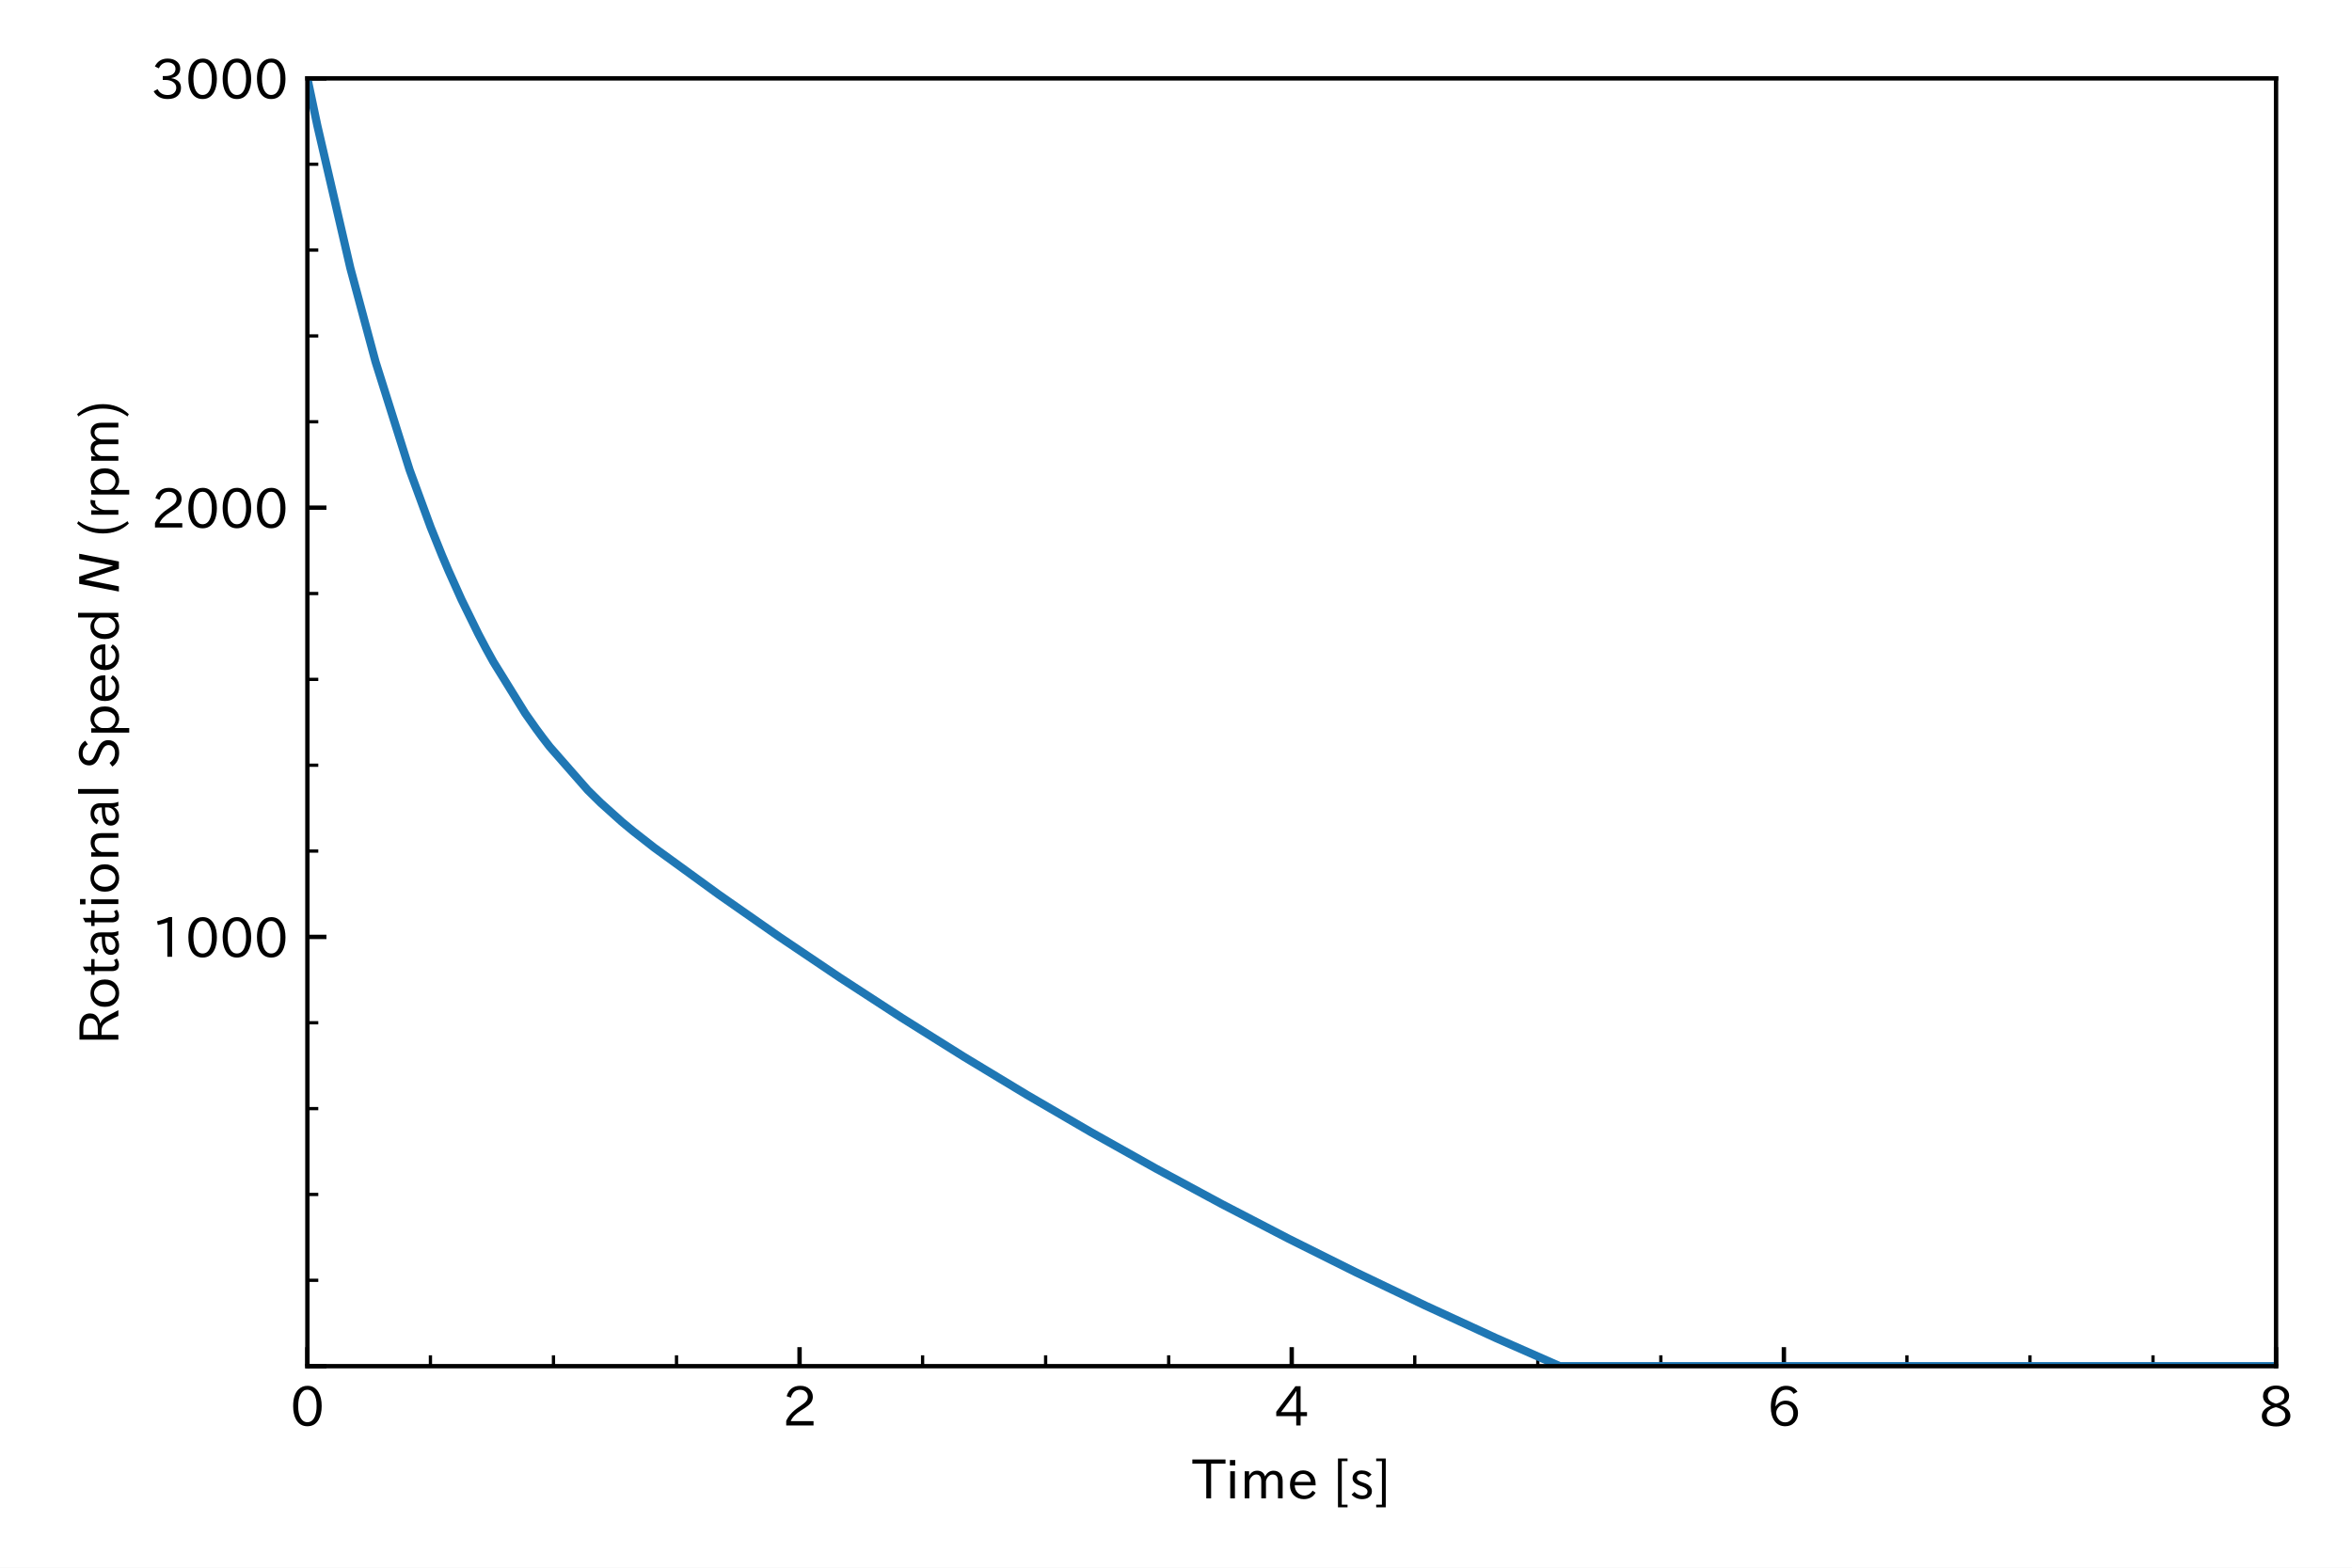
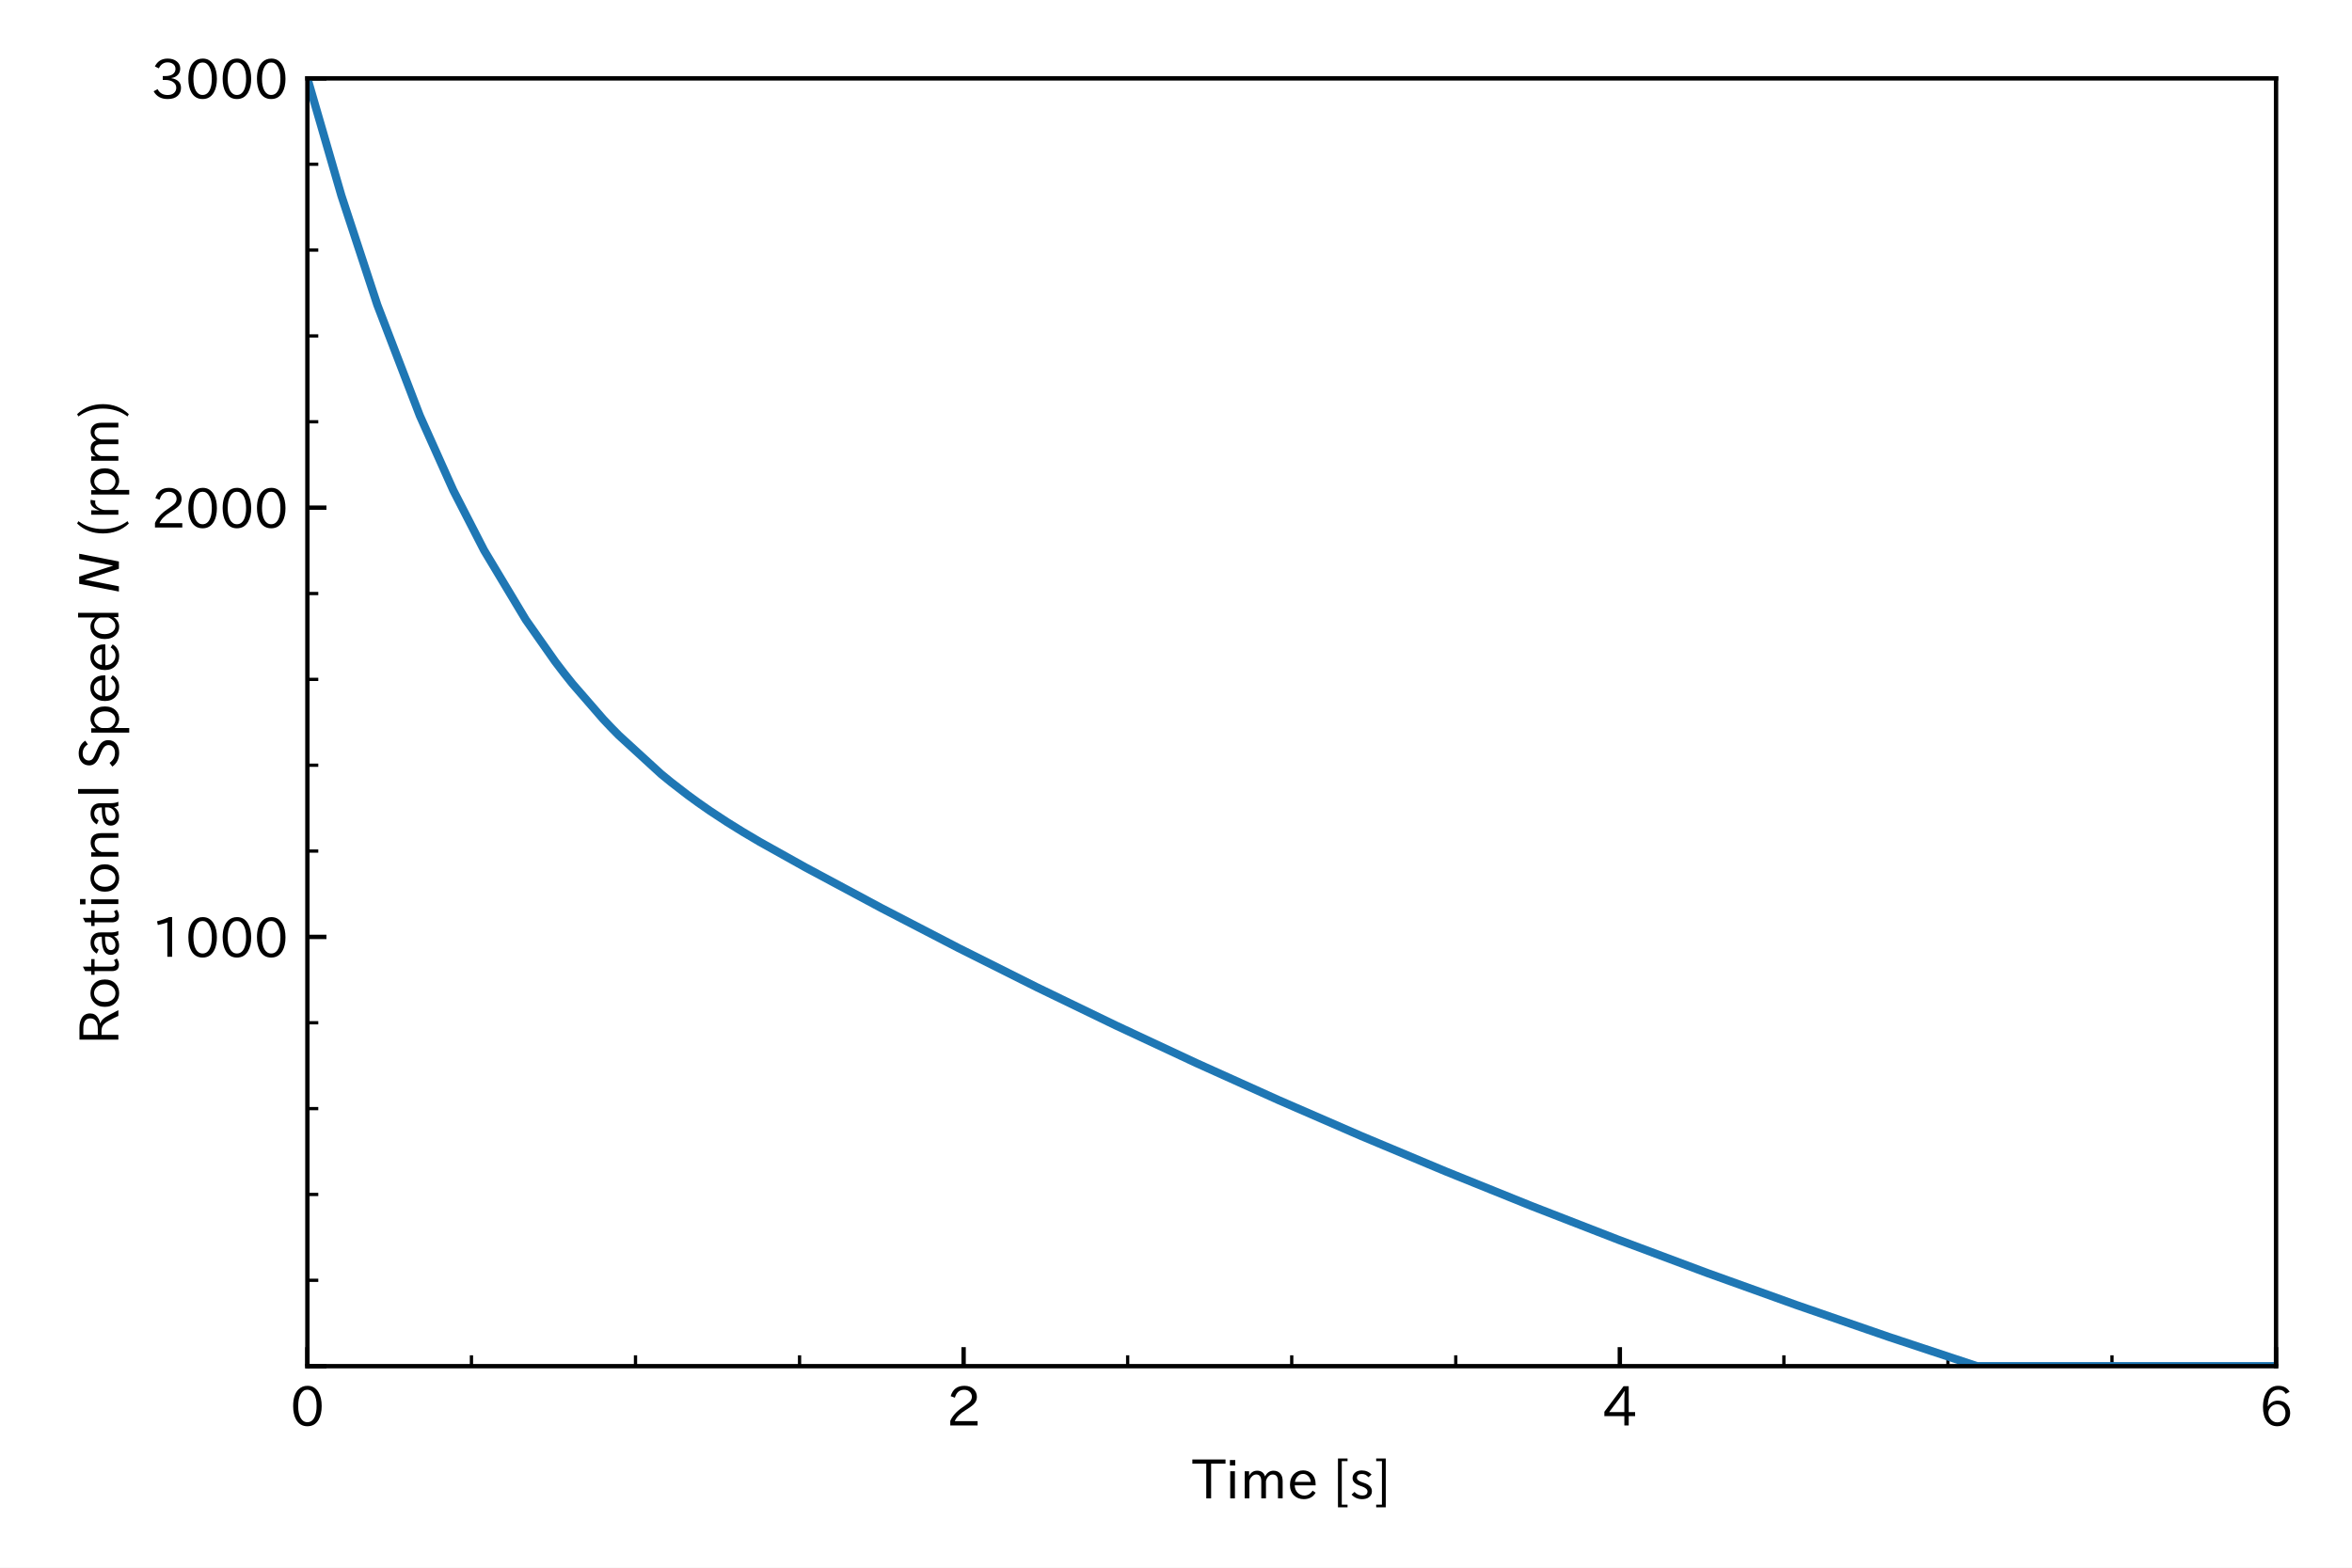
<svg xmlns="http://www.w3.org/2000/svg" xmlns:xlink="http://www.w3.org/1999/xlink" width="432pt" height="288pt" viewBox="0 0 432 288" version="1.1">
  <defs>
    <style type="text/css">*{stroke-linejoin: round; stroke-linecap: butt}</style>
  </defs>
  <g id="figure_1">
    <g id="patch_1">
      <path d="M 0 288  L 432 288  L 432 0  L 0 0  z " style="fill: #ffffff" />
    </g>
    <g id="axes_1">
      <g id="patch_2">
        <path d="M 56.46 250.98  L 418.05 250.98  L 418.05 14.4  L 56.46 14.4  z " style="fill: #ffffff" />
      </g>
      <g id="matplotlib.axis_1">
        <g id="xtick_1">
          <g id="line2d_1">
            <defs>
-               <path id="mef991d4351" d="M 0 0  L 0 -3.5  " style="stroke: #000000; stroke-width: 0.8" />
-             </defs>
-             <g>
-               <use xlink:href="#mef991d4351" x="56.46" y="250.98" style="stroke: #000000; stroke-width: 0.8" />
+               <path id="m2bac7f0785" d="M 0 0  L 0 -3.5  " style="stroke: #000000; stroke-width: 0.8" />
+             </defs>
+             <g>
+               <use xlink:href="#m2bac7f0785" x="56.46" y="250.98" style="stroke: #000000; stroke-width: 0.8" />
            </g>
          </g>
          <g id="text_1">
            <g transform="translate(53.31078 261.9706) scale(0.1 -0.1)">
              <defs>
                <path id="IPAexGothic-30" d="M 2038 4725  Q 2881 4725 3334 3944  Q 3694 3325 3694 2344  Q 3694 1372 3334 741  Q 2888 -31 2016 -31  Q 1147 -31 700 741  Q 341 1372 341 2350  Q 341 3713 1000 4334  Q 1419 4725 2038 4725  z M 2016 4266  Q 1516 4266 1228 3759  Q 934 3247 934 2344  Q 934 1456 1222 947  Q 1513 447 2016 447  Q 2619 447 2909 1153  Q 3100 1622 3100 2375  Q 3100 3256 2806 3759  Q 2509 4266 2016 4266  z " transform="scale(0.015625)" />
              </defs>
              <use xlink:href="#IPAexGothic-30" />
            </g>
          </g>
        </g>
        <g id="xtick_2">
          <g id="line2d_2">
            <g>
-               <use xlink:href="#mef991d4351" x="146.857" y="250.98" style="stroke: #000000; stroke-width: 0.8" />
+               <use xlink:href="#m2bac7f0785" x="176.99" y="250.98" style="stroke: #000000; stroke-width: 0.8" />
            </g>
          </g>
          <g id="text_2">
-             <g transform="translate(143.7083 261.9706) scale(0.1 -0.1)">
+             <g transform="translate(173.8408 261.9706) scale(0.1 -0.1)">
              <defs>
                <path id="IPAexGothic-32" d="M 3659 63  L 447 63  L 447 594  Q 825 1475 1894 2203  L 2072 2322  Q 2619 2697 2791 2906  Q 2988 3153 2988 3444  Q 2988 3772 2756 4003  Q 2500 4259 2084 4259  Q 1250 4259 991 3328  L 497 3506  Q 853 4725 2116 4725  Q 2806 4725 3216 4316  Q 3575 3947 3575 3425  Q 3575 3038 3344 2722  Q 3131 2416 2366 1938  L 2231 1856  Q 1256 1253 978 569  L 3659 569  L 3659 63  z " transform="scale(0.015625)" />
              </defs>
              <use xlink:href="#IPAexGothic-32" />
            </g>
          </g>
        </g>
        <g id="xtick_3">
          <g id="line2d_3">
            <g>
-               <use xlink:href="#mef991d4351" x="237.255" y="250.98" style="stroke: #000000; stroke-width: 0.8" />
+               <use xlink:href="#m2bac7f0785" x="297.52" y="250.98" style="stroke: #000000; stroke-width: 0.8" />
            </g>
          </g>
          <g id="text_3">
-             <g transform="translate(234.1058 261.9706) scale(0.1 -0.1)">
+             <g transform="translate(294.3708 261.9706) scale(0.1 -0.1)">
              <defs>
                <path id="IPAexGothic-34" d="M 3813 1159  L 3059 1159  L 3059 63  L 2547 63  L 2547 1159  L 197 1159  L 197 1672  L 2456 4678  L 3059 4678  L 3059 1634  L 3813 1634  L 3813 1159  z M 2578 4109  L 2559 4109  Q 2278 3656 2003 3284  L 759 1634  L 2547 1634  L 2547 3144  Q 2547 3481 2578 4109  z " transform="scale(0.015625)" />
              </defs>
              <use xlink:href="#IPAexGothic-34" />
            </g>
          </g>
        </g>
        <g id="xtick_4">
          <g id="line2d_4">
            <g>
-               <use xlink:href="#mef991d4351" x="327.652" y="250.98" style="stroke: #000000; stroke-width: 0.8" />
+               <use xlink:href="#m2bac7f0785" x="418.05" y="250.98" style="stroke: #000000; stroke-width: 0.8" />
            </g>
          </g>
          <g id="text_4">
-             <g transform="translate(324.5033 261.9706) scale(0.1 -0.1)">
+             <g transform="translate(414.9008 261.9706) scale(0.1 -0.1)">
              <defs>
                <path id="IPAexGothic-36" d="M 1056 2328  Q 1509 2981 2234 2981  Q 2906 2981 3316 2513  Q 3675 2106 3675 1522  Q 3675 884 3272 434  Q 2853 -31 2178 -31  Q 1375 -31 922 581  Q 481 1178 481 2228  Q 481 3425 1013 4109  Q 1494 4725 2272 4725  Q 3191 4725 3609 4025  L 3150 3775  Q 2894 4266 2300 4266  Q 1119 4266 1031 2328  L 1056 2328  z M 2141 2547  Q 1684 2547 1384 2206  Q 1116 1900 1116 1541  Q 1116 1156 1353 844  Q 1672 428 2159 428  Q 2669 428 2941 844  Q 3125 1128 3125 1503  Q 3125 1944 2881 2228  Q 2600 2547 2141 2547  z " transform="scale(0.015625)" />
              </defs>
              <use xlink:href="#IPAexGothic-36" />
            </g>
          </g>
        </g>
        <g id="xtick_5">
          <g id="line2d_5">
-             <g>
-               <use xlink:href="#mef991d4351" x="418.05" y="250.98" style="stroke: #000000; stroke-width: 0.8" />
-             </g>
-           </g>
-           <g id="text_5">
-             <g transform="translate(414.9008 261.9706) scale(0.1 -0.1)">
-               <defs>
-                 <path id="IPAexGothic-38" d="M 2541 2425  Q 3700 2031 3700 1197  Q 3700 541 3100 197  Q 2663 -56 2016 -56  Q 1366 -56 928 197  Q 347 531 347 1178  Q 347 1988 1409 2381  L 1409 2400  Q 481 2734 481 3509  Q 481 4100 981 4456  Q 1406 4756 2019 4756  Q 2703 4756 3131 4403  Q 3553 4069 3553 3566  Q 3553 2706 2541 2444  L 2541 2425  z M 2022 2625  Q 2997 2856 2997 3528  Q 2997 3916 2675 4150  Q 2413 4347 2016 4347  Q 1606 4347 1331 4128  Q 1050 3897 1050 3522  Q 1050 3150 1350 2925  Q 1494 2809 1722 2722  Q 1984 2616 2022 2625  z M 1978 2209  Q 922 1931 922 1216  Q 922 775 1313 556  Q 1606 391 2009 391  Q 2575 391 2881 697  Q 3106 922 3106 1250  Q 3106 1594 2794 1850  Q 2609 1994 2350 2100  Q 2047 2222 1978 2209  z " transform="scale(0.015625)" />
-               </defs>
-               <use xlink:href="#IPAexGothic-38" />
+             <defs>
+               <path id="m6d6b4c1864" d="M 0 0  L 0 -2  " style="stroke: #000000; stroke-width: 0.6" />
+             </defs>
+             <g>
+               <use xlink:href="#m6d6b4c1864" x="86.593" y="250.98" style="stroke: #000000; stroke-width: 0.6" />
            </g>
          </g>
        </g>
        <g id="xtick_6">
          <g id="line2d_6">
-             <defs>
-               <path id="m4731c8fa02" d="M 0 0  L 0 -2  " style="stroke: #000000; stroke-width: 0.6" />
-             </defs>
-             <g>
-               <use xlink:href="#m4731c8fa02" x="79.059" y="250.98" style="stroke: #000000; stroke-width: 0.6" />
+             <g>
+               <use xlink:href="#m6d6b4c1864" x="116.725" y="250.98" style="stroke: #000000; stroke-width: 0.6" />
            </g>
          </g>
        </g>
        <g id="xtick_7">
          <g id="line2d_7">
            <g>
-               <use xlink:href="#m4731c8fa02" x="101.659" y="250.98" style="stroke: #000000; stroke-width: 0.6" />
+               <use xlink:href="#m6d6b4c1864" x="146.857" y="250.98" style="stroke: #000000; stroke-width: 0.6" />
            </g>
          </g>
        </g>
        <g id="xtick_8">
          <g id="line2d_8">
            <g>
-               <use xlink:href="#m4731c8fa02" x="124.258" y="250.98" style="stroke: #000000; stroke-width: 0.6" />
+               <use xlink:href="#m6d6b4c1864" x="207.123" y="250.98" style="stroke: #000000; stroke-width: 0.6" />
            </g>
          </g>
        </g>
        <g id="xtick_9">
          <g id="line2d_9">
            <g>
-               <use xlink:href="#m4731c8fa02" x="169.457" y="250.98" style="stroke: #000000; stroke-width: 0.6" />
+               <use xlink:href="#m6d6b4c1864" x="237.255" y="250.98" style="stroke: #000000; stroke-width: 0.6" />
            </g>
          </g>
        </g>
        <g id="xtick_10">
          <g id="line2d_10">
            <g>
-               <use xlink:href="#m4731c8fa02" x="192.056" y="250.98" style="stroke: #000000; stroke-width: 0.6" />
+               <use xlink:href="#m6d6b4c1864" x="267.387" y="250.98" style="stroke: #000000; stroke-width: 0.6" />
            </g>
          </g>
        </g>
        <g id="xtick_11">
          <g id="line2d_11">
            <g>
-               <use xlink:href="#m4731c8fa02" x="214.656" y="250.98" style="stroke: #000000; stroke-width: 0.6" />
+               <use xlink:href="#m6d6b4c1864" x="327.652" y="250.98" style="stroke: #000000; stroke-width: 0.6" />
            </g>
          </g>
        </g>
        <g id="xtick_12">
          <g id="line2d_12">
            <g>
-               <use xlink:href="#m4731c8fa02" x="259.854" y="250.98" style="stroke: #000000; stroke-width: 0.6" />
+               <use xlink:href="#m6d6b4c1864" x="357.785" y="250.98" style="stroke: #000000; stroke-width: 0.6" />
            </g>
          </g>
        </g>
        <g id="xtick_13">
          <g id="line2d_13">
            <g>
-               <use xlink:href="#m4731c8fa02" x="282.454" y="250.98" style="stroke: #000000; stroke-width: 0.6" />
-             </g>
-           </g>
-         </g>
-         <g id="xtick_14">
-           <g id="line2d_14">
-             <g>
-               <use xlink:href="#m4731c8fa02" x="305.053" y="250.98" style="stroke: #000000; stroke-width: 0.6" />
-             </g>
-           </g>
-         </g>
-         <g id="xtick_15">
-           <g id="line2d_15">
-             <g>
-               <use xlink:href="#m4731c8fa02" x="350.252" y="250.98" style="stroke: #000000; stroke-width: 0.6" />
-             </g>
-           </g>
-         </g>
-         <g id="xtick_16">
-           <g id="line2d_16">
-             <g>
-               <use xlink:href="#m4731c8fa02" x="372.851" y="250.98" style="stroke: #000000; stroke-width: 0.6" />
-             </g>
-           </g>
-         </g>
-         <g id="xtick_17">
-           <g id="line2d_17">
-             <g>
-               <use xlink:href="#m4731c8fa02" x="395.451" y="250.98" style="stroke: #000000; stroke-width: 0.6" />
-             </g>
-           </g>
-         </g>
-         <g id="text_6">
+               <use xlink:href="#m6d6b4c1864" x="387.918" y="250.98" style="stroke: #000000; stroke-width: 0.6" />
+             </g>
+           </g>
+         </g>
+         <g id="text_5">
          <g transform="translate(219.0519 275.3612) scale(0.1 -0.1)">
            <defs>
              <path id="IPAexGothic-54" d="M 3866 4141  L 2175 4141  L 2175 63  L 1606 63  L 1606 4141  L -31 4141  L -31 4634  L 3866 4634  L 3866 4141  z " transform="scale(0.015625)" />
              <path id="IPAexGothic-69" d="M 1178 3928  L 550 3928  L 550 4569  L 1178 4569  L 1178 3928  z M 1138 63  L 588 63  L 588 3250  L 1138 3250  L 1138 63  z " transform="scale(0.015625)" />
              <path id="IPAexGothic-6d" d="M 5022 63  L 4472 63  L 4472 2059  Q 4472 2869 3847 2869  Q 3550 2869 3303 2594  Q 3128 2397 3059 2103  L 3059 63  L 2509 63  L 2509 2066  Q 2509 2869 1919 2869  Q 1606 2869 1369 2594  Q 1113 2306 1113 2041  L 1113 63  L 563 63  L 563 3250  L 1075 3250  L 1075 2700  Q 1391 3316 2028 3316  Q 2725 3316 2956 2647  Q 3303 3316 3953 3316  Q 4478 3316 4772 2944  Q 5022 2638 5022 2072  L 5022 63  z " transform="scale(0.015625)" />
              <path id="IPAexGothic-65" d="M 863 1594  Q 891 1041 1209 722  Q 1534 397 1997 397  Q 2606 397 2963 966  L 3322 728  Q 2869 -31 1931 -31  Q 1222 -31 766 422  Q 306 884 306 1641  Q 306 2444 788 2925  Q 1216 3353 1856 3353  Q 2459 3353 2866 2956  Q 3322 2494 3322 1722  L 3322 1594  L 863 1594  z M 2756 1997  Q 2709 2431 2450 2681  Q 2194 2938 1844 2938  Q 1438 2938 1150 2591  Q 953 2356 894 1997  L 2756 1997  z " transform="scale(0.015625)" />
              <path id="IPAexGothic-20" transform="scale(0.015625)" />
              <path id="IPAexGothic-5b" d="M 1706 -991  L 581 -991  L 581 4750  L 1706 4750  L 1706 4438  L 1028 4438  L 1028 -678  L 1706 -678  L 1706 -991  z " transform="scale(0.015625)" />
              <path id="IPAexGothic-73" d="M 2234 2547  Q 1938 2931 1484 2931  Q 891 2931 891 2475  Q 891 2153 1531 1944  L 1741 1875  Q 2650 1578 2650 894  Q 2650 434 2272 172  Q 1972 -31 1497 -31  Q 766 -31 256 503  L 603 819  Q 997 397 1516 397  Q 2131 397 2131 875  Q 2131 1238 1453 1478  L 1234 1553  Q 378 1853 378 2431  Q 378 2797 628 3047  Q 928 3347 1453 3347  Q 2156 3347 2606 2859  L 2234 2547  z " transform="scale(0.015625)" />
              <path id="IPAexGothic-5d" d="M 1322 -991  L 197 -991  L 197 -678  L 875 -678  L 875 4438  L 197 4438  L 197 4750  L 1322 4750  L 1322 -991  z " transform="scale(0.015625)" />
            </defs>
            <use xlink:href="#IPAexGothic-54" />
            <use xlink:href="#IPAexGothic-69" transform="translate(59.91211 0)" />
            <use xlink:href="#IPAexGothic-6d" transform="translate(86.91406 0)" />
            <use xlink:href="#IPAexGothic-65" transform="translate(174.0234 0)" />
            <use xlink:href="#IPAexGothic-20" transform="translate(230.9082 0)" />
            <use xlink:href="#IPAexGothic-5b" transform="translate(257.9102 0)" />
            <use xlink:href="#IPAexGothic-73" transform="translate(287.8906 0)" />
            <use xlink:href="#IPAexGothic-5d" transform="translate(334.082 0)" />
          </g>
        </g>
      </g>
      <g id="matplotlib.axis_2">
        <g id="ytick_1">
-           <g id="line2d_18">
-             <defs>
-               <path id="m6d4172a3a9" d="M 0 0  L 3.5 0  " style="stroke: #000000; stroke-width: 0.8" />
-             </defs>
-             <g>
-               <use xlink:href="#m6d4172a3a9" x="56.46" y="250.98" style="stroke: #000000; stroke-width: 0.8" />
+           <g id="line2d_14">
+             <defs>
+               <path id="mc11ace07b5" d="M 0 0  L 3.5 0  " style="stroke: #000000; stroke-width: 0.8" />
+             </defs>
+             <g>
+               <use xlink:href="#mc11ace07b5" x="56.46" y="250.98" style="stroke: #000000; stroke-width: 0.8" />
            </g>
          </g>
        </g>
        <g id="ytick_2">
-           <g id="line2d_19">
-             <g>
-               <use xlink:href="#m6d4172a3a9" x="56.46" y="172.12" style="stroke: #000000; stroke-width: 0.8" />
-             </g>
-           </g>
-           <g id="text_7">
+           <g id="line2d_15">
+             <g>
+               <use xlink:href="#mc11ace07b5" x="56.46" y="172.12" style="stroke: #000000; stroke-width: 0.8" />
+             </g>
+           </g>
+           <g id="text_6">
            <g transform="translate(27.76625 175.8653) scale(0.1 -0.1)">
              <defs>
                <path id="IPAexGothic-31" d="M 2463 63  L 1900 63  L 1900 4103  Q 1372 3922 788 3797  L 684 4231  Q 1519 4441 2106 4731  L 2463 4731  L 2463 63  z " transform="scale(0.015625)" />
              </defs>
              <use xlink:href="#IPAexGothic-31" />
              <use xlink:href="#IPAexGothic-30" transform="translate(62.98828 0)" />
              <use xlink:href="#IPAexGothic-30" transform="translate(125.9766 0)" />
              <use xlink:href="#IPAexGothic-30" transform="translate(188.9648 0)" />
            </g>
          </g>
        </g>
        <g id="ytick_3">
-           <g id="line2d_20">
-             <g>
-               <use xlink:href="#m6d4172a3a9" x="56.46" y="93.26" style="stroke: #000000; stroke-width: 0.8" />
-             </g>
-           </g>
-           <g id="text_8">
+           <g id="line2d_16">
+             <g>
+               <use xlink:href="#mc11ace07b5" x="56.46" y="93.26" style="stroke: #000000; stroke-width: 0.8" />
+             </g>
+           </g>
+           <g id="text_7">
            <g transform="translate(27.76625 97.00531) scale(0.1 -0.1)">
              <use xlink:href="#IPAexGothic-32" />
              <use xlink:href="#IPAexGothic-30" transform="translate(62.98828 0)" />
              <use xlink:href="#IPAexGothic-30" transform="translate(125.9766 0)" />
              <use xlink:href="#IPAexGothic-30" transform="translate(188.9648 0)" />
            </g>
          </g>
        </g>
        <g id="ytick_4">
-           <g id="line2d_21">
-             <g>
-               <use xlink:href="#m6d4172a3a9" x="56.46" y="14.4" style="stroke: #000000; stroke-width: 0.8" />
-             </g>
-           </g>
-           <g id="text_9">
+           <g id="line2d_17">
+             <g>
+               <use xlink:href="#mc11ace07b5" x="56.46" y="14.4" style="stroke: #000000; stroke-width: 0.8" />
+             </g>
+           </g>
+           <g id="text_8">
            <g transform="translate(27.76625 18.14531) scale(0.1 -0.1)">
              <defs>
                <path id="IPAexGothic-33" d="M 2381 2419  Q 3506 2216 3506 1278  Q 3506 716 3128 356  Q 2709 -31 1944 -31  Q 797 -31 288 881  L 756 1131  Q 1109 441 1938 441  Q 2425 441 2694 691  Q 2950 928 2950 1291  Q 2950 1719 2566 1978  Q 2216 2213 1644 2213  L 1363 2213  L 1363 2669  L 1656 2669  Q 2231 2669 2534 2888  Q 2859 3119 2859 3509  Q 2859 3934 2494 4138  Q 2259 4278 1931 4278  Q 1238 4278 903 3578  L 434 3803  Q 897 4725 1938 4725  Q 2597 4725 3006 4394  Q 3416 4069 3416 3534  Q 3416 3028 3019 2706  Q 2763 2500 2381 2444  L 2381 2419  z " transform="scale(0.015625)" />
              </defs>
              <use xlink:href="#IPAexGothic-33" />
              <use xlink:href="#IPAexGothic-30" transform="translate(62.98828 0)" />
              <use xlink:href="#IPAexGothic-30" transform="translate(125.9766 0)" />
              <use xlink:href="#IPAexGothic-30" transform="translate(188.9648 0)" />
            </g>
          </g>
        </g>
        <g id="ytick_5">
+           <g id="line2d_18">
+             <defs>
+               <path id="md21b7e0fca" d="M 0 0  L 2 0  " style="stroke: #000000; stroke-width: 0.6" />
+             </defs>
+             <g>
+               <use xlink:href="#md21b7e0fca" x="56.46" y="235.208" style="stroke: #000000; stroke-width: 0.6" />
+             </g>
+           </g>
+         </g>
+         <g id="ytick_6">
+           <g id="line2d_19">
+             <g>
+               <use xlink:href="#md21b7e0fca" x="56.46" y="219.436" style="stroke: #000000; stroke-width: 0.6" />
+             </g>
+           </g>
+         </g>
+         <g id="ytick_7">
+           <g id="line2d_20">
+             <g>
+               <use xlink:href="#md21b7e0fca" x="56.46" y="203.664" style="stroke: #000000; stroke-width: 0.6" />
+             </g>
+           </g>
+         </g>
+         <g id="ytick_8">
+           <g id="line2d_21">
+             <g>
+               <use xlink:href="#md21b7e0fca" x="56.46" y="187.892" style="stroke: #000000; stroke-width: 0.6" />
+             </g>
+           </g>
+         </g>
+         <g id="ytick_9">
          <g id="line2d_22">
-             <defs>
-               <path id="mc279025385" d="M 0 0  L 2 0  " style="stroke: #000000; stroke-width: 0.6" />
-             </defs>
-             <g>
-               <use xlink:href="#mc279025385" x="56.46" y="235.208" style="stroke: #000000; stroke-width: 0.6" />
-             </g>
-           </g>
-         </g>
-         <g id="ytick_6">
+             <g>
+               <use xlink:href="#md21b7e0fca" x="56.46" y="156.348" style="stroke: #000000; stroke-width: 0.6" />
+             </g>
+           </g>
+         </g>
+         <g id="ytick_10">
          <g id="line2d_23">
            <g>
-               <use xlink:href="#mc279025385" x="56.46" y="219.436" style="stroke: #000000; stroke-width: 0.6" />
-             </g>
-           </g>
-         </g>
-         <g id="ytick_7">
+               <use xlink:href="#md21b7e0fca" x="56.46" y="140.576" style="stroke: #000000; stroke-width: 0.6" />
+             </g>
+           </g>
+         </g>
+         <g id="ytick_11">
          <g id="line2d_24">
            <g>
-               <use xlink:href="#mc279025385" x="56.46" y="203.664" style="stroke: #000000; stroke-width: 0.6" />
-             </g>
-           </g>
-         </g>
-         <g id="ytick_8">
+               <use xlink:href="#md21b7e0fca" x="56.46" y="124.804" style="stroke: #000000; stroke-width: 0.6" />
+             </g>
+           </g>
+         </g>
+         <g id="ytick_12">
          <g id="line2d_25">
            <g>
-               <use xlink:href="#mc279025385" x="56.46" y="187.892" style="stroke: #000000; stroke-width: 0.6" />
-             </g>
-           </g>
-         </g>
-         <g id="ytick_9">
+               <use xlink:href="#md21b7e0fca" x="56.46" y="109.032" style="stroke: #000000; stroke-width: 0.6" />
+             </g>
+           </g>
+         </g>
+         <g id="ytick_13">
          <g id="line2d_26">
            <g>
-               <use xlink:href="#mc279025385" x="56.46" y="156.348" style="stroke: #000000; stroke-width: 0.6" />
-             </g>
-           </g>
-         </g>
-         <g id="ytick_10">
+               <use xlink:href="#md21b7e0fca" x="56.46" y="77.488" style="stroke: #000000; stroke-width: 0.6" />
+             </g>
+           </g>
+         </g>
+         <g id="ytick_14">
          <g id="line2d_27">
            <g>
-               <use xlink:href="#mc279025385" x="56.46" y="140.576" style="stroke: #000000; stroke-width: 0.6" />
-             </g>
-           </g>
-         </g>
-         <g id="ytick_11">
+               <use xlink:href="#md21b7e0fca" x="56.46" y="61.716" style="stroke: #000000; stroke-width: 0.6" />
+             </g>
+           </g>
+         </g>
+         <g id="ytick_15">
          <g id="line2d_28">
            <g>
-               <use xlink:href="#mc279025385" x="56.46" y="124.804" style="stroke: #000000; stroke-width: 0.6" />
-             </g>
-           </g>
-         </g>
-         <g id="ytick_12">
+               <use xlink:href="#md21b7e0fca" x="56.46" y="45.944" style="stroke: #000000; stroke-width: 0.6" />
+             </g>
+           </g>
+         </g>
+         <g id="ytick_16">
          <g id="line2d_29">
            <g>
-               <use xlink:href="#mc279025385" x="56.46" y="109.032" style="stroke: #000000; stroke-width: 0.6" />
-             </g>
-           </g>
-         </g>
-         <g id="ytick_13">
-           <g id="line2d_30">
-             <g>
-               <use xlink:href="#mc279025385" x="56.46" y="77.488" style="stroke: #000000; stroke-width: 0.6" />
-             </g>
-           </g>
-         </g>
-         <g id="ytick_14">
-           <g id="line2d_31">
-             <g>
-               <use xlink:href="#mc279025385" x="56.46" y="61.716" style="stroke: #000000; stroke-width: 0.6" />
-             </g>
-           </g>
-         </g>
-         <g id="ytick_15">
-           <g id="line2d_32">
-             <g>
-               <use xlink:href="#mc279025385" x="56.46" y="45.944" style="stroke: #000000; stroke-width: 0.6" />
-             </g>
-           </g>
-         </g>
-         <g id="ytick_16">
-           <g id="line2d_33">
-             <g>
-               <use xlink:href="#mc279025385" x="56.46" y="30.172" style="stroke: #000000; stroke-width: 0.6" />
-             </g>
-           </g>
-         </g>
-         <g id="text_10">
+               <use xlink:href="#md21b7e0fca" x="56.46" y="30.172" style="stroke: #000000; stroke-width: 0.6" />
+             </g>
+           </g>
+         </g>
+         <g id="text_9">
          <g transform="translate(21.86625 191.94) rotate(-90) scale(0.1 -0.1)">
            <defs>
              <path id="IPAexGothic-52" d="M 4072 63  L 3394 63  Q 3138 641 2828 1197  Q 2584 1641 2344 1825  Q 2050 2044 1625 2044  L 1172 2044  L 1172 63  L 609 63  L 609 4634  L 2009 4634  Q 2713 4634 3131 4378  Q 3688 4044 3688 3381  Q 3688 2784 3181 2459  Q 2906 2272 2522 2216  L 2522 2197  Q 2941 2050 3247 1581  Q 3516 1166 4072 63  z M 1172 2478  L 1869 2478  Q 3106 2478 3106 3369  Q 3106 4181 1928 4181  L 1172 4181  L 1172 2478  z " transform="scale(0.015625)" />
              <path id="IPAexGothic-6f" d="M 1919 3341  Q 2594 3341 3056 2888  Q 3531 2413 3531 1638  Q 3531 888 3066 422  Q 2609 -31 1919 -31  Q 1228 -31 781 416  Q 313 881 313 1656  Q 313 2413 788 2888  Q 1241 3341 1919 3341  z M 1919 2919  Q 1519 2919 1241 2631  Q 888 2278 888 1650  Q 888 1031 1234 684  Q 1516 403 1919 403  Q 2331 403 2609 691  Q 2956 1038 2956 1672  Q 2956 2269 2603 2631  Q 2316 2919 1919 2919  z " transform="scale(0.015625)" />
              <path id="IPAexGothic-74" d="M 2125 241  Q 1769 -6 1397 -6  Q 653 -6 653 831  L 653 2859  L 219 2859  L 219 3250  L 653 3250  L 653 3966  L 1178 4228  L 1178 3250  L 2063 3250  L 2063 2859  L 1178 2859  L 1178 906  Q 1178 416 1513 416  Q 1738 416 1941 588  L 2125 241  z " transform="scale(0.015625)" />
              <path id="IPAexGothic-61" d="M 3156 63  L 2672 63  Q 2559 303 2531 556  L 2509 556  Q 2147 -25 1428 -25  Q 934 -25 622 288  Q 347 563 347 959  Q 347 1947 2050 1997  L 2478 2009  L 2478 2175  Q 2478 2509 2288 2700  Q 2088 2900 1775 2900  Q 1238 2900 969 2378  L 494 2597  Q 938 3328 1788 3328  Q 2375 3328 2691 3000  Q 2984 2706 2984 2169  L 2984 997  Q 2984 400 3156 63  z M 2491 1625  L 2141 1619  Q 903 1591 903 953  Q 903 728 1050 581  Q 1231 403 1525 403  Q 1934 403 2234 703  Q 2491 969 2491 1344  L 2491 1625  z " transform="scale(0.015625)" />
              <path id="IPAexGothic-6e" d="M 3328 63  L 2778 63  L 2778 2041  Q 2778 2853 2106 2853  Q 1428 2853 1113 2041  L 1113 63  L 563 63  L 563 3250  L 1075 3250  L 1075 2675  Q 1525 3316 2222 3316  Q 3328 3316 3328 2072  L 3328 63  z " transform="scale(0.015625)" />
              <path id="IPAexGothic-6c" d="M 1131 63  L 581 63  L 581 4794  L 1131 4794  L 1131 63  z " transform="scale(0.015625)" />
              <path id="IPAexGothic-53" d="M 2919 3641  Q 2563 4259 1853 4259  Q 1453 4259 1213 4009  Q 1028 3803 1028 3534  Q 1028 3238 1266 3047  Q 1444 2913 1984 2688  L 2200 2597  Q 2925 2306 3191 1953  Q 3422 1644 3422 1259  Q 3422 644 2969 288  Q 2559 -31 1931 -31  Q 881 -31 313 766  L 753 1100  Q 1203 459 1938 459  Q 2288 459 2534 625  Q 2841 847 2841 1216  Q 2841 1503 2616 1728  Q 2375 1959 1728 2206  L 1541 2278  Q 453 2694 453 3481  Q 453 4006 806 4347  Q 1203 4725 1863 4725  Q 2841 4725 3359 3956  L 2919 3641  z " transform="scale(0.015625)" />
              <path id="IPAexGothic-70" d="M 1075 2688  Q 1525 3341 2206 3341  Q 2769 3341 3172 2938  Q 3641 2469 3641 1644  Q 3641 841 3178 372  Q 2775 -31 2200 -31  Q 1569 -31 1106 497  L 1106 -1216  L 563 -1216  L 563 3250  L 1075 3250  L 1075 2688  z M 1106 1950  L 1106 1291  Q 1106 897 1516 600  Q 1791 403 2106 403  Q 2469 403 2725 659  Q 3066 997 3066 1631  Q 3066 2200 2784 2559  Q 2503 2900 2100 2900  Q 1656 2900 1338 2484  Q 1106 2184 1106 1950  z " transform="scale(0.015625)" />
              <path id="IPAexGothic-64" d="M 3391 63  L 2891 63  L 2891 619  Q 2441 -31 1753 -31  Q 1181 -31 788 372  Q 313 844 313 1663  Q 313 2466 772 2938  Q 1169 3341 1753 3341  Q 2384 3341 2847 2809  L 2847 4794  L 3391 4794  L 3391 63  z M 2847 1303  L 2847 2097  Q 2847 2413 2456 2706  Q 2181 2906 1853 2906  Q 1484 2906 1228 2650  Q 888 2309 888 1678  Q 888 1109 1169 750  Q 1441 409 1847 409  Q 2322 409 2656 875  Q 2847 1134 2847 1303  z " transform="scale(0.015625)" />
              <path id="DejaVuSans-Oblique-4e" d="M 1081 4666  L 1931 4666  L 3219 666  L 4000 4666  L 4616 4666  L 3706 0  L 2853 0  L 1569 4025  L 788 0  L 172 0  L 1081 4666  z " transform="scale(0.015625)" />
              <path id="IPAexGothic-28" d="M 1928 -1016  L 1653 -1166  Q 488 69 488 1875  Q 488 3678 1653 4909  L 1928 4763  Q 1006 3522 1006 1881  Q 1006 203 1928 -1016  z " transform="scale(0.015625)" />
              <path id="IPAexGothic-72" d="M 2309 3316  L 2213 2769  Q 2106 2791 2022 2791  Q 1653 2791 1413 2444  Q 1113 2006 1113 1675  L 1113 63  L 563 63  L 563 3250  L 1081 3250  L 1056 2303  L 1069 2303  Q 1422 3341 2097 3341  Q 2206 3341 2309 3316  z " transform="scale(0.015625)" />
              <path id="IPAexGothic-29" d="M 466 4909  Q 1638 3672 1638 1875  Q 1638 75 466 -1166  L 191 -1016  Q 1119 216 1119 1881  Q 1119 3509 191 4763  L 466 4909  z " transform="scale(0.015625)" />
            </defs>
            <use xlink:href="#IPAexGothic-52" transform="translate(0 0.296875)" />
            <use xlink:href="#IPAexGothic-6f" transform="translate(64.79492 0.296875)" />
            <use xlink:href="#IPAexGothic-74" transform="translate(125.1953 0.296875)" />
            <use xlink:href="#IPAexGothic-61" transform="translate(159.8145 0.296875)" />
            <use xlink:href="#IPAexGothic-74" transform="translate(214.7949 0.296875)" />
            <use xlink:href="#IPAexGothic-69" transform="translate(249.4141 0.296875)" />
            <use xlink:href="#IPAexGothic-6f" transform="translate(276.416 0.296875)" />
            <use xlink:href="#IPAexGothic-6e" transform="translate(336.8164 0.296875)" />
            <use xlink:href="#IPAexGothic-61" transform="translate(397.2168 0.296875)" />
            <use xlink:href="#IPAexGothic-6c" transform="translate(452.1973 0.296875)" />
            <use xlink:href="#IPAexGothic-20" transform="translate(479.1992 0.296875)" />
            <use xlink:href="#IPAexGothic-53" transform="translate(506.2012 0.296875)" />
            <use xlink:href="#IPAexGothic-70" transform="translate(564.6973 0.296875)" />
            <use xlink:href="#IPAexGothic-65" transform="translate(626.8066 0.296875)" />
            <use xlink:href="#IPAexGothic-65" transform="translate(683.6914 0.296875)" />
            <use xlink:href="#IPAexGothic-64" transform="translate(740.5762 0.296875)" />
            <use xlink:href="#IPAexGothic-20" transform="translate(802.9785 0.296875)" />
            <use xlink:href="#DejaVuSans-Oblique-4e" transform="translate(829.9805 0.296875)" />
            <use xlink:href="#IPAexGothic-20" transform="translate(904.7852 0.296875)" />
            <use xlink:href="#IPAexGothic-28" transform="translate(931.7871 0.296875)" />
            <use xlink:href="#IPAexGothic-72" transform="translate(965.0879 0.296875)" />
            <use xlink:href="#IPAexGothic-70" transform="translate(1002.1 0.296875)" />
            <use xlink:href="#IPAexGothic-6d" transform="translate(1064.209 0.296875)" />
            <use xlink:href="#IPAexGothic-29" transform="translate(1151.318 0.296875)" />
          </g>
        </g>
      </g>
-       <g id="line2d_34">
-         <path d="M 56.46 14.4  L 56.537 14.752  L 58.282 23.051  L 64.352 49.264  L 68.962 66.418  L 75.236 86.338  L 79.105 96.864  L 81.193 102.041  L 82.386 104.849  L 84.777 110.175  L 87.837 116.415  L 89.279 119.152  L 90.612 121.568  L 96.461 131.027  L 98.459 133.867  L 99.688 135.527  L 100.958 137.175  L 107.959 145.156  L 110.319 147.482  L 114.192 150.959  L 116.281 152.689  L 120.204 155.758  L 132.082 164.386  L 143.111 172.086  L 154.27 179.605  L 165.57 186.951  L 177.014 194.126  L 188.612 201.134  L 200.368 207.979  L 212.292 214.663  L 224.387 221.188  L 236.667 227.561  L 249.138 233.782  L 261.811 239.855  L 274.698 245.783  L 286.499 250.98  L 418.055 250.98  L 418.055 250.98  " clip-path="url(#p68438f3d6e)" style="fill: none; stroke: #1f77b4; stroke-width: 1.5; stroke-linecap: square" />
+       <g id="line2d_30">
+         <path d="M 56.46 14.4  L 56.544 14.685  L 62.703 35.933  L 69.308 56.025  L 77.107 76.352  L 83.248 90.058  L 88.913 101.093  L 96.56 113.833  L 101.978 121.546  L 103.611 123.679  L 105.136 125.596  L 110.801 132.121  L 112.163 133.562  L 113.645 135.074  L 121.456 142.226  L 123.252 143.689  L 126.349 146.081  L 128.224 147.445  L 130.345 148.925  L 133.539 151.025  L 136.51 152.867  L 139.511 154.644  L 147.876 159.314  L 161.882 166.82  L 176.068 174.171  L 190.447 181.372  L 205.031 188.426  L 219.82 195.332  L 234.832 202.097  L 250.067 208.718  L 265.543 215.201  L 281.267 221.547  L 297.243 227.754  L 313.49 233.828  L 330.021 239.77  L 346.847 245.582  L 363.137 250.98  L 418.056 250.98  L 418.056 250.98  " clip-path="url(#p023a6146e3)" style="fill: none; stroke: #1f77b4; stroke-width: 1.5; stroke-linecap: square" />
      </g>
      <g id="patch_3">
        <path d="M 56.46 250.98  L 56.46 14.4  " style="fill: none; stroke: #000000; stroke-width: 0.8; stroke-linejoin: miter; stroke-linecap: square" />
      </g>
      <g id="patch_4">
        <path d="M 418.05 250.98  L 418.05 14.4  " style="fill: none; stroke: #000000; stroke-width: 0.8; stroke-linejoin: miter; stroke-linecap: square" />
      </g>
      <g id="patch_5">
        <path d="M 56.46 250.98  L 418.05 250.98  " style="fill: none; stroke: #000000; stroke-width: 0.8; stroke-linejoin: miter; stroke-linecap: square" />
      </g>
      <g id="patch_6">
        <path d="M 56.46 14.4  L 418.05 14.4  " style="fill: none; stroke: #000000; stroke-width: 0.8; stroke-linejoin: miter; stroke-linecap: square" />
      </g>
    </g>
  </g>
  <defs>
-     <clipPath id="p68438f3d6e">
+     <clipPath id="p023a6146e3">
      <rect x="56.46" y="14.4" width="361.59" height="236.58" />
    </clipPath>
  </defs>
</svg>
